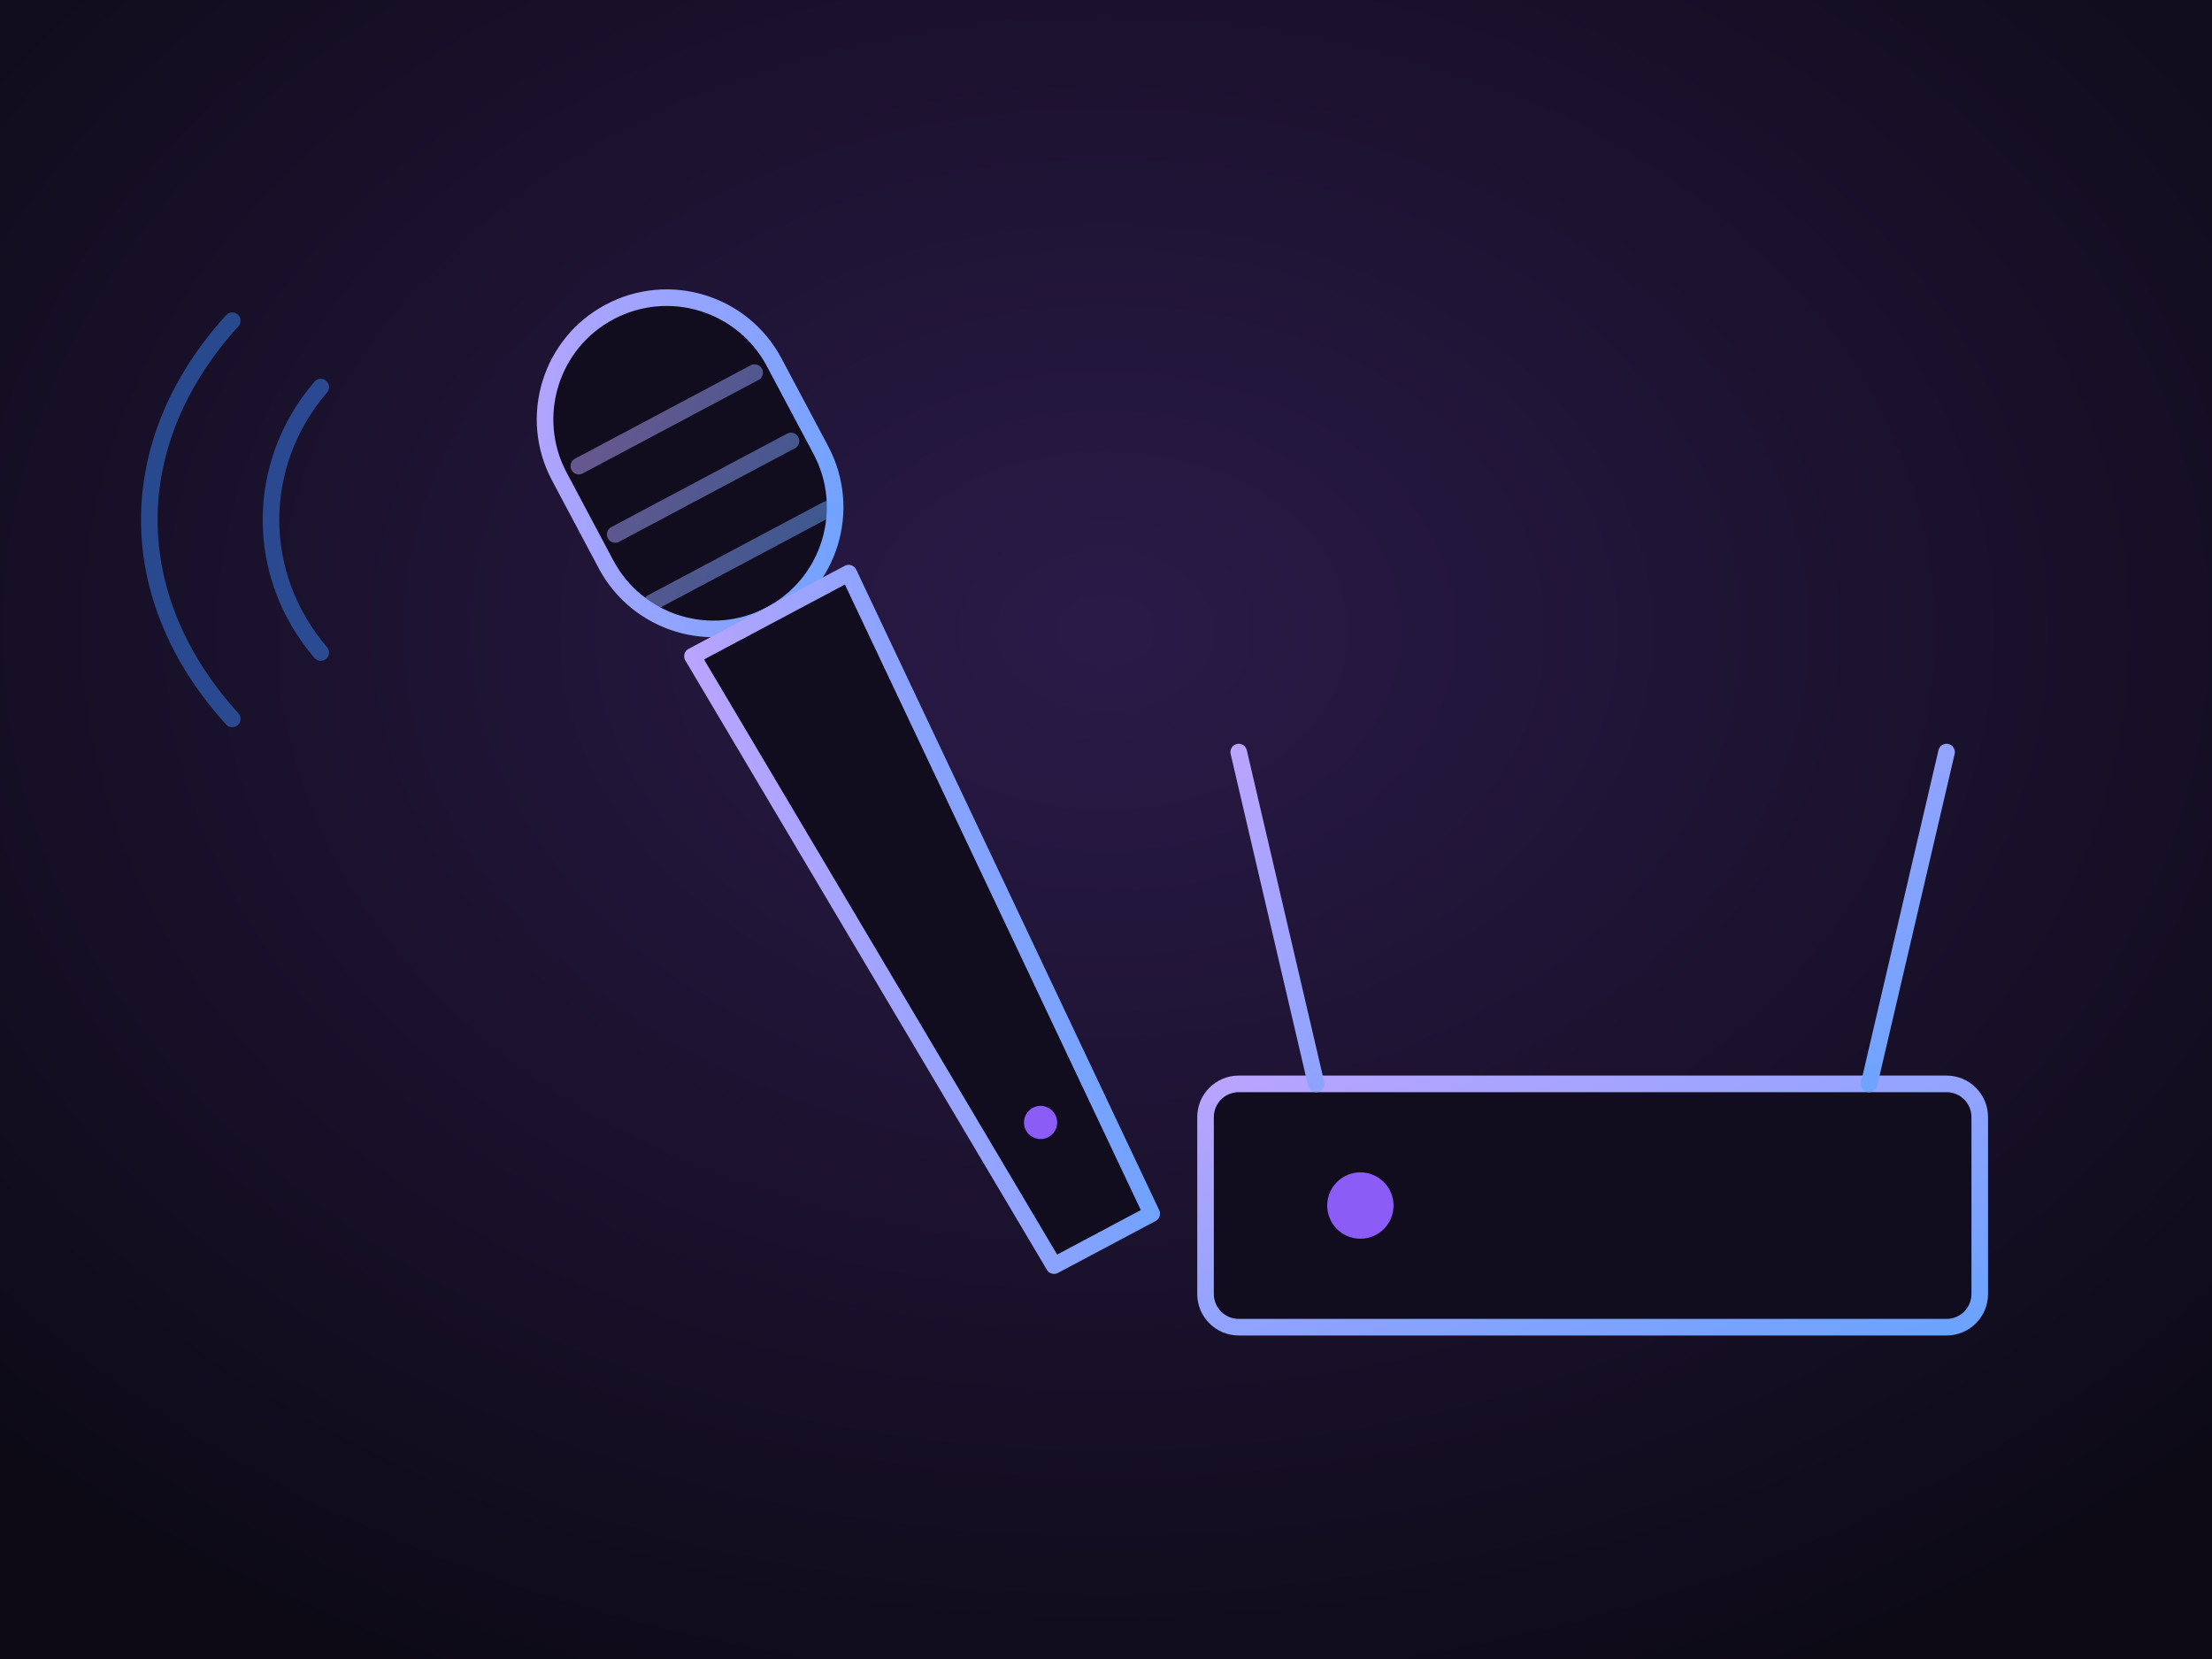
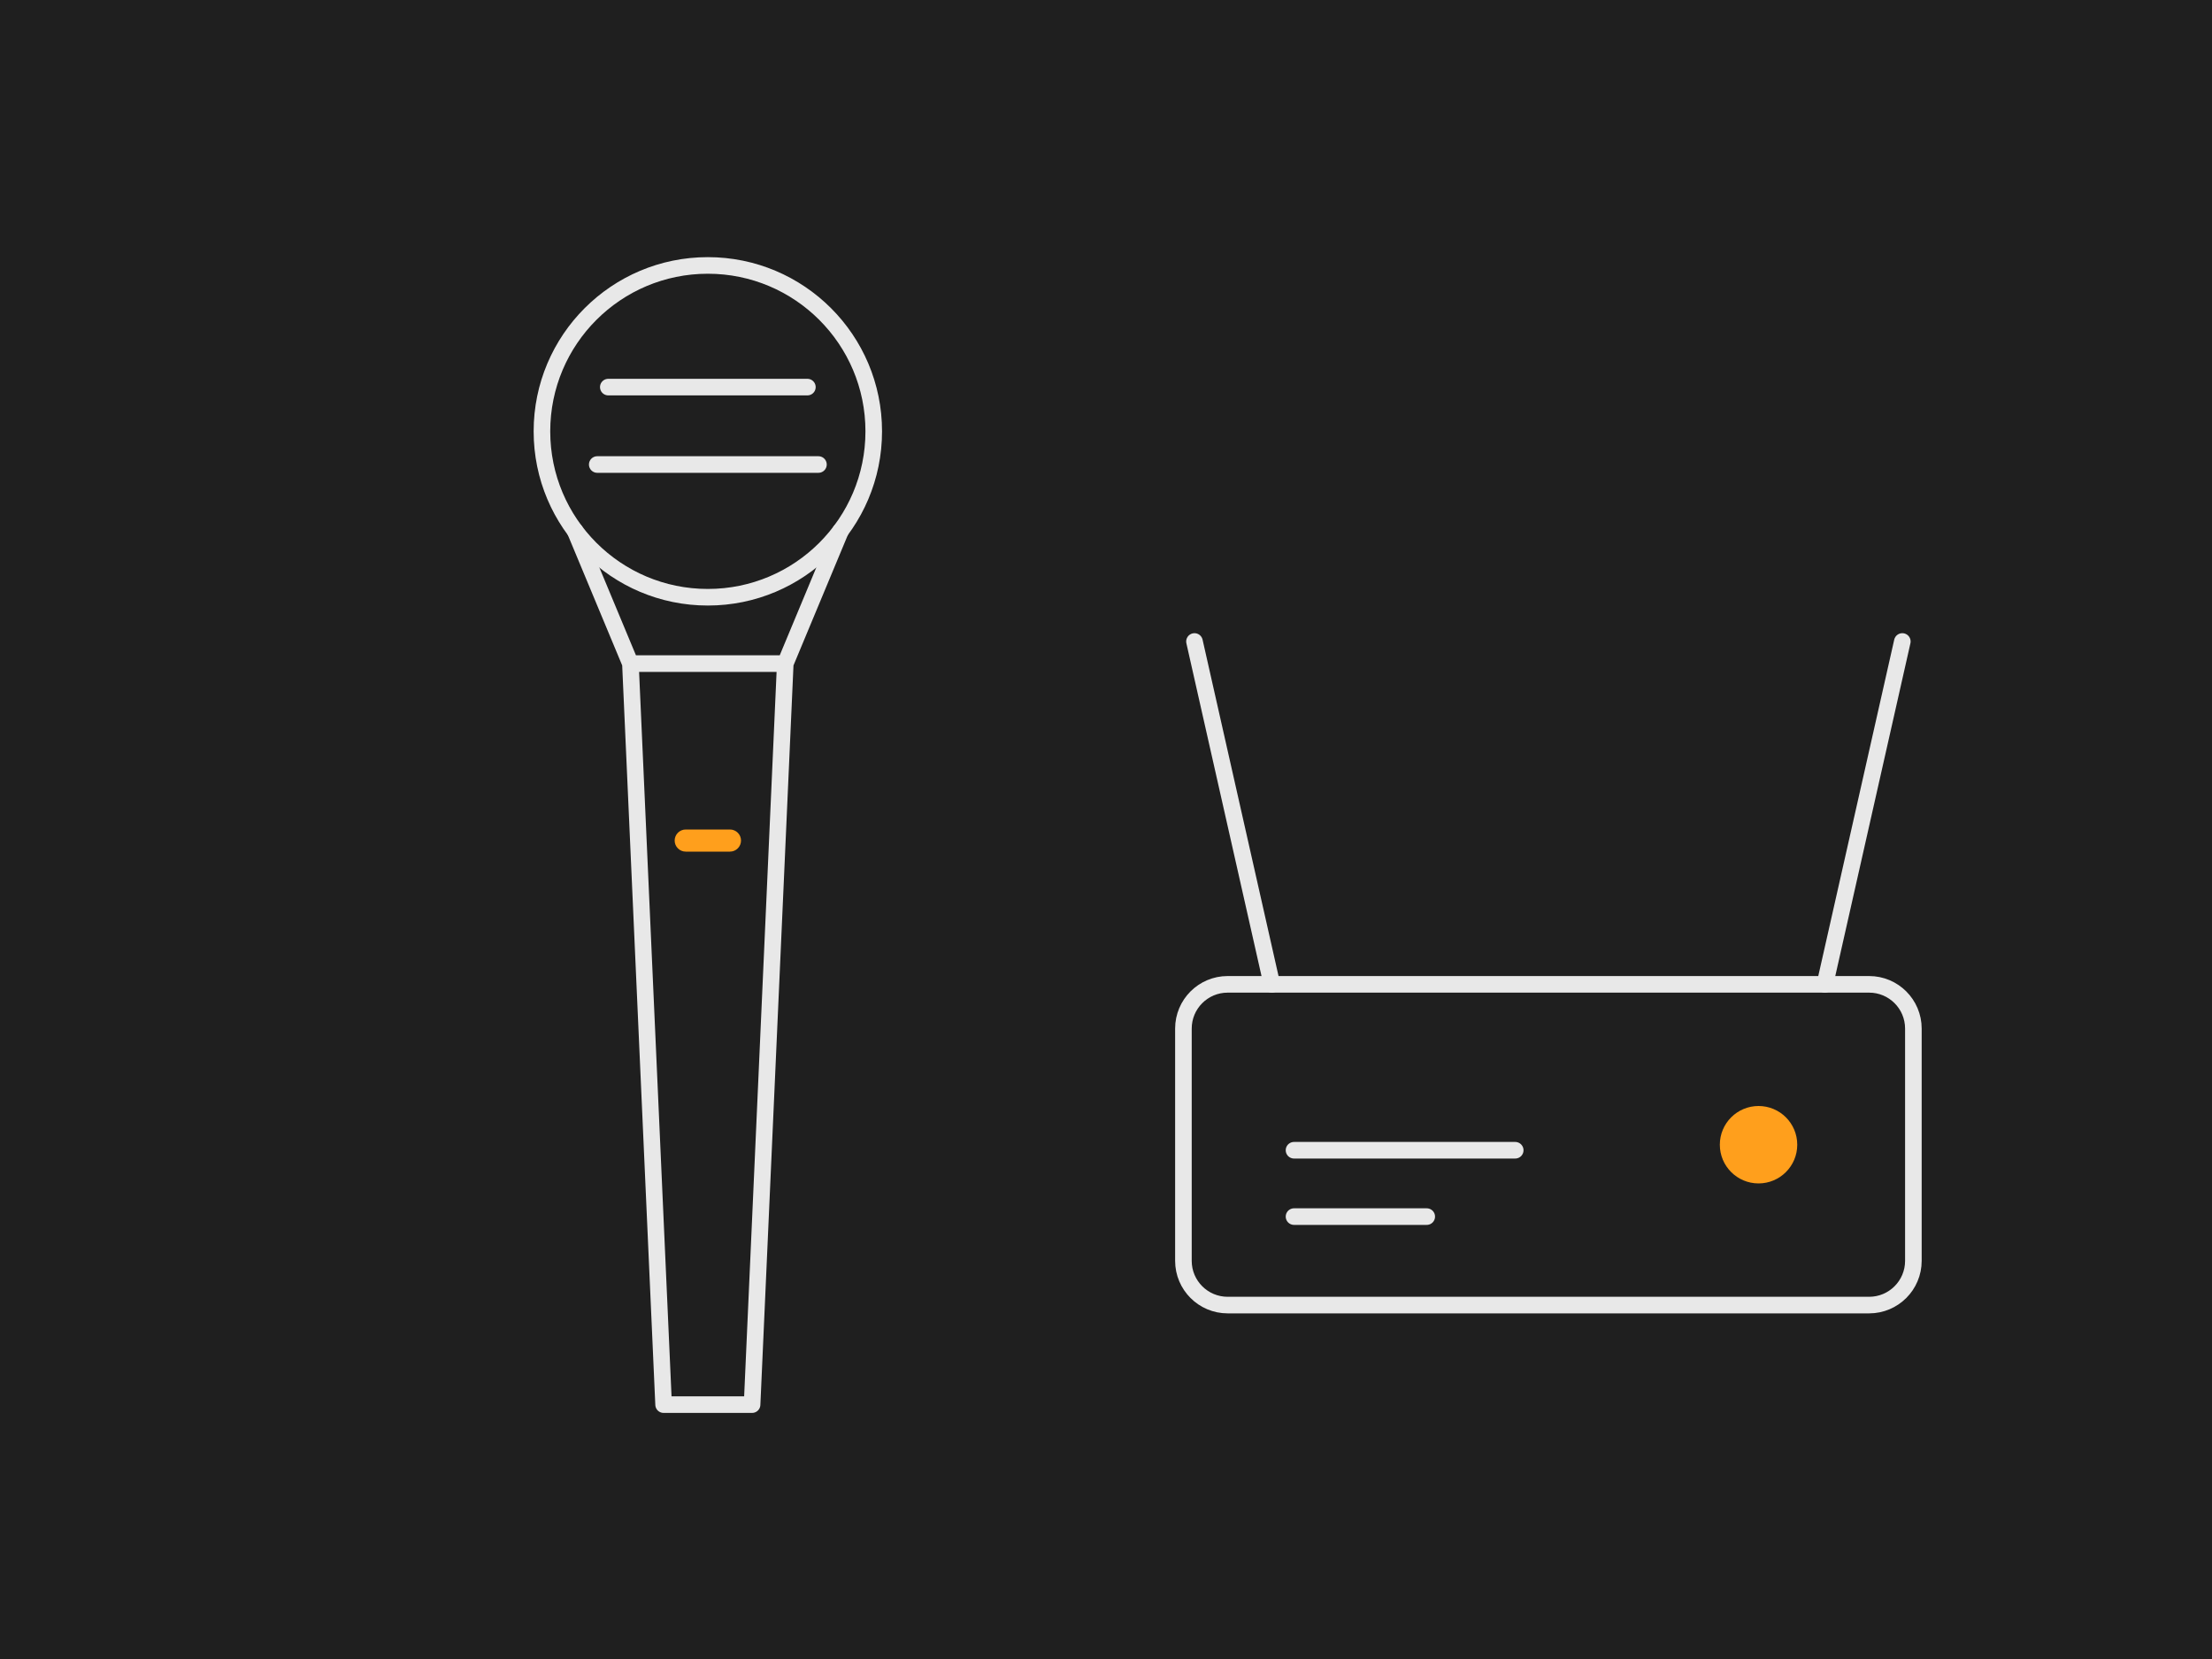
<svg xmlns="http://www.w3.org/2000/svg" viewBox="0 0 400 300" role="img" aria-label="Illustration of a wireless microphone and receiver">
-   <defs>
-     <radialGradient id="g" cx="50%" cy="38%" r="70%">
-       <stop offset="0" stop-color="#2a1a48" />
-       <stop offset="1" stop-color="#0d0a16" />
-     </radialGradient>
-     <linearGradient id="s" x1="0" y1="0" x2="1" y2="1">
-       <stop offset="0" stop-color="#b9a4ff" />
-       <stop offset="1" stop-color="#6aa3ff" />
-     </linearGradient>
-   </defs>
-   <rect width="400" height="300" fill="url(#g)" />
-   <g fill="none" stroke="url(#s)" stroke-width="3" stroke-linejoin="round" stroke-linecap="round">
-     <g transform="rotate(-28 160 150)">
-       <rect x="138" y="44" width="44" height="62" rx="22" fill="#120d1e" />
-       <path d="M142 66h36M142 80h36M142 94h36" stroke-opacity=".5" />
-       <path d="M144 106h32l-6 128h-20z" fill="#120d1e" />
-       <circle cx="160" cy="210" r="3" fill="#8B5CF6" stroke="none" />
-     </g>
-     <rect x="218" y="196" width="140" height="44" rx="6" fill="#120d1e" />
-     <path d="M238 196l-14-60M338 196l14-60" />
-     <circle cx="246" cy="218" r="6" fill="#8B5CF6" stroke="none" />
-     <path d="M268 218h70" stroke-opacity=".5" />
+   <rect width="400" height="300" fill="#1f1f1f" />
+   <g fill="none" stroke="#e8e8e8" stroke-width="3" stroke-linecap="round" stroke-linejoin="round">
+     <circle cx="128" cy="78" r="30" />
+     <path d="M104 96l10 24h28l10-24M114 120l6 134h16l6-134" />
+     <path d="M110 70h36M108 84h40" />
+     <rect x="214" y="178" width="132" height="58" rx="8" />
+     <path d="M230 178l-14-62M330 178l14-62" />
+     <path d="M234 208h40M234 220h24" />
  </g>
-   <path d="M58 70c-12 14-12 34 0 48M42 58c-20 22-20 50 0 72" stroke="#3B82F6" stroke-opacity=".5" stroke-width="3" fill="none" stroke-linecap="round" />
+   <circle cx="318" cy="207" r="7" fill="#FF9F1C" />
+   <rect x="122" y="150" width="12" height="4" rx="2" fill="#FF9F1C" />
</svg>
